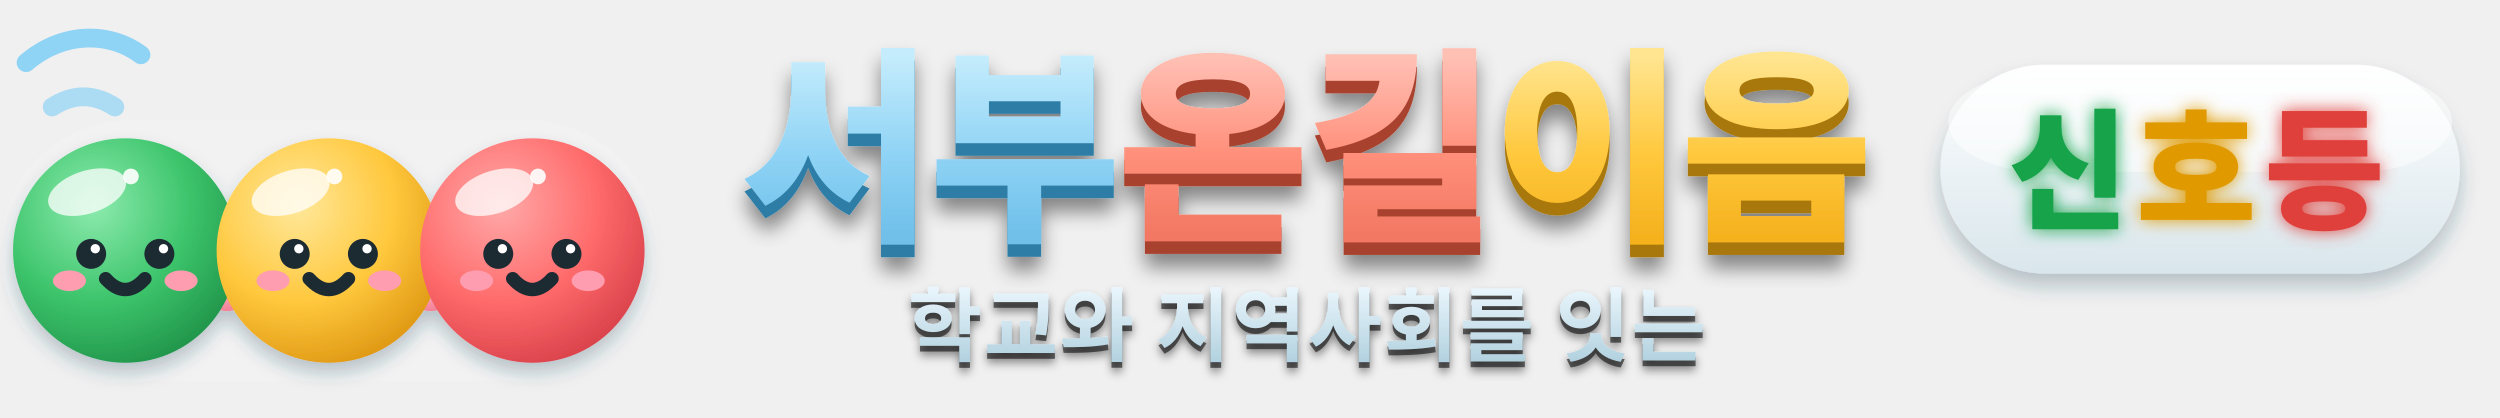
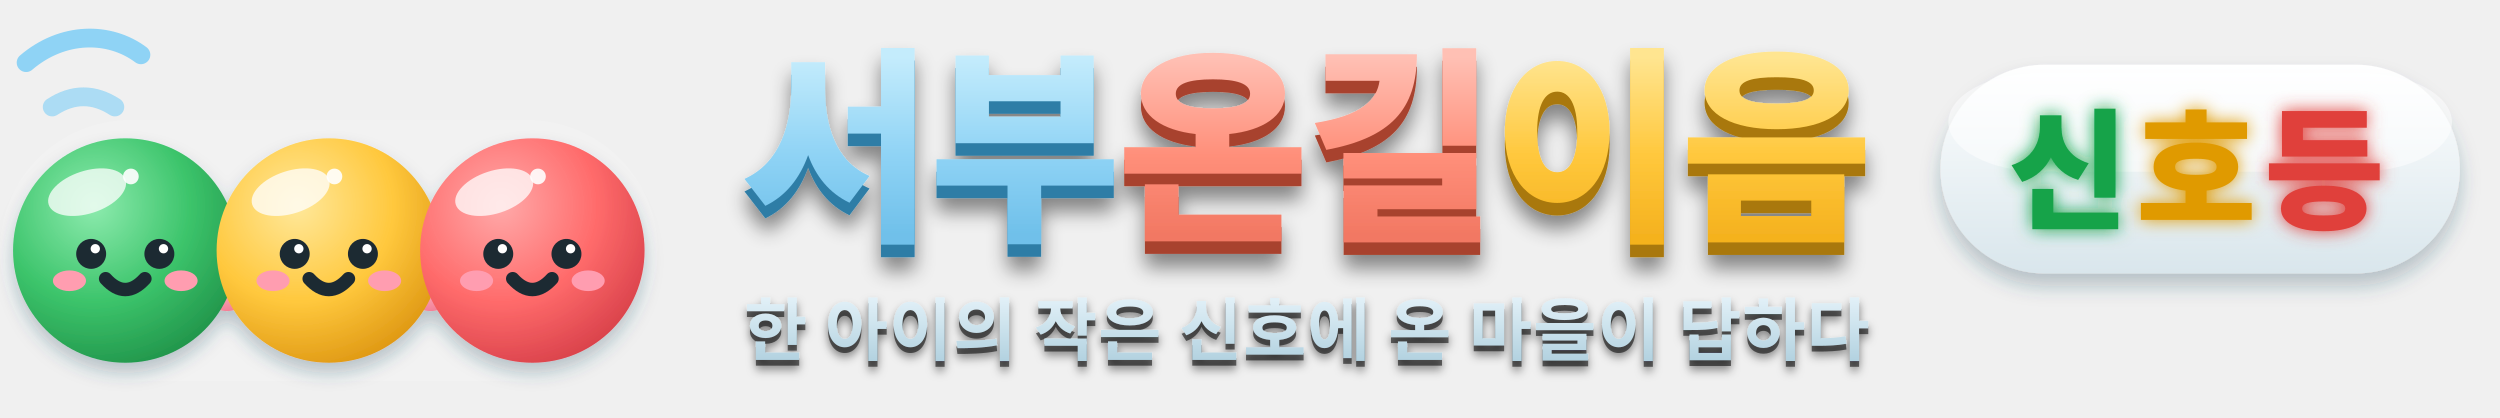
<svg xmlns="http://www.w3.org/2000/svg" viewBox="0 0 479 80" width="479" height="80" role="img" aria-label="서부온길이음 신호등">
  <g transform="translate(0 0) scale(1.0)">
    <defs>
      <radialGradient id="tdg" cx="36%" cy="30%" r="78%">
        <stop offset="0" stop-color="#8DEBAE" />
        <stop offset=".55" stop-color="#3CC46B" />
        <stop offset="1" stop-color="#1F9148" />
      </radialGradient>
      <radialGradient id="tdy" cx="36%" cy="30%" r="78%">
        <stop offset="0" stop-color="#FFE89A" />
        <stop offset=".55" stop-color="#FFC83D" />
        <stop offset="1" stop-color="#DC9410" />
      </radialGradient>
      <radialGradient id="tdr" cx="36%" cy="30%" r="78%">
        <stop offset="0" stop-color="#FFA9A9" />
        <stop offset=".55" stop-color="#FF6B6B" />
        <stop offset="1" stop-color="#D63E48" />
      </radialGradient>
      <radialGradient id="tdh" cx="40%" cy="35%" r="70%">
        <stop offset="0" stop-color="#FFC2CE" />
        <stop offset="1" stop-color="#F27C93" />
      </radialGradient>
      <filter id="tds" x="-20%" y="-20%" width="140%" height="150%">
        <feDropShadow dx="0" dy="2" stdDeviation="1.6" flood-color="#1E4A60" flood-opacity=".28" />
      </filter>
      <linearGradient id="tdp" x1="0" y1="0" x2="0" y2="1">
        <stop offset="0" stop-color="#F6FBFE" />
        <stop offset="1" stop-color="#D9ECF6" />
      </linearGradient>
    </defs>
    <rect x="0" y="23" width="126" height="50" rx="25" fill="#FFFFFF" opacity=".14" />
    <path d="M5 12c7-6 16-6 22-1.5" fill="none" stroke="#8FD3F5" stroke-width="3.6" stroke-linecap="round" />
    <path d="M10 20.5c4-2.6 8-2.6 12 0" fill="none" stroke="#8FD3F5" stroke-width="3.6" stroke-linecap="round" opacity=".7" />
    <g filter="url(#tds)">
      <circle cx="43.5" cy="55" r="4.6" fill="url(#tdh)" />
      <circle cx="82.5" cy="55" r="4.6" fill="url(#tdh)" />
      <circle cx="24" cy="48" r="21.5" fill="url(#tdg)" />
      <ellipse cx="16.69" cy="36.82" rx="7.74" ry="4.085" fill="#fff" opacity=".75" transform="rotate(-18 16.69 36.82)" />
      <circle cx="25.075" cy="33.81" r="1.505" fill="#fff" opacity=".9" />
      <circle cx="17.466" cy="48.645" r="2.871" fill="#1E2A33" />
      <circle cx="30.534" cy="48.645" r="2.871" fill="#1E2A33" />
      <circle cx="18.258" cy="47.655" r="0.891" fill="#fff" />
      <circle cx="31.326" cy="47.655" r="0.891" fill="#fff" />
      <path d="M20.238 53.397q3.762 4.158 7.524 0" fill="none" stroke="#1E2A33" stroke-width="2.574" stroke-linecap="round" />
      <ellipse cx="13.308" cy="53.793" rx="3.168" ry="1.98" fill="#FF9DB0" />
      <ellipse cx="34.692" cy="53.793" rx="3.168" ry="1.98" fill="#FF9DB0" />
      <circle cx="63" cy="48" r="21.5" fill="url(#tdy)" />
      <ellipse cx="55.69" cy="36.82" rx="7.74" ry="4.085" fill="#fff" opacity=".75" transform="rotate(-18 55.69 36.82)" />
      <circle cx="64.075" cy="33.81" r="1.505" fill="#fff" opacity=".9" />
      <circle cx="56.466" cy="48.645" r="2.871" fill="#1E2A33" />
      <circle cx="69.534" cy="48.645" r="2.871" fill="#1E2A33" />
      <circle cx="57.258" cy="47.655" r="0.891" fill="#fff" />
      <circle cx="70.326" cy="47.655" r="0.891" fill="#fff" />
      <path d="M59.238 53.397q3.762 4.158 7.524 0" fill="none" stroke="#1E2A33" stroke-width="2.574" stroke-linecap="round" />
      <ellipse cx="52.308" cy="53.793" rx="3.168" ry="1.98" fill="#FF9DB0" />
      <ellipse cx="73.692" cy="53.793" rx="3.168" ry="1.98" fill="#FF9DB0" />
      <circle cx="102" cy="48" r="21.5" fill="url(#tdr)" />
      <ellipse cx="94.69" cy="36.82" rx="7.74" ry="4.085" fill="#fff" opacity=".75" transform="rotate(-18 94.69 36.82)" />
      <circle cx="103.075" cy="33.81" r="1.505" fill="#fff" opacity=".9" />
      <circle cx="95.466" cy="48.645" r="2.871" fill="#1E2A33" />
      <circle cx="108.534" cy="48.645" r="2.871" fill="#1E2A33" />
      <circle cx="96.258" cy="47.655" r="0.891" fill="#fff" />
      <circle cx="109.326" cy="47.655" r="0.891" fill="#fff" />
      <path d="M98.238 53.397q3.762 4.158 7.524 0" fill="none" stroke="#1E2A33" stroke-width="2.574" stroke-linecap="round" />
      <ellipse cx="91.308" cy="53.793" rx="3.168" ry="1.98" fill="#FF9DB0" />
      <ellipse cx="112.692" cy="53.793" rx="3.168" ry="1.98" fill="#FF9DB0" />
    </g>
  </g>
  <defs>
    <linearGradient id="wdsky" x1="0" y1="11.0" x2="0" y2="45.0" gradientUnits="userSpaceOnUse">
      <stop offset="0" stop-color="#C4ECFC" />
      <stop offset=".55" stop-color="#8FD3F5" />
      <stop offset="1" stop-color="#6FC0EA" />
    </linearGradient>
    <linearGradient id="wdcoral" x1="0" y1="11.0" x2="0" y2="45.0" gradientUnits="userSpaceOnUse">
      <stop offset="0" stop-color="#FFC0B4" />
      <stop offset=".55" stop-color="#FF8F7A" />
      <stop offset="1" stop-color="#F27863" />
    </linearGradient>
    <linearGradient id="wdsun" x1="0" y1="11.0" x2="0" y2="45.0" gradientUnits="userSpaceOnUse">
      <stop offset="0" stop-color="#FFE590" />
      <stop offset=".55" stop-color="#FFC83D" />
      <stop offset="1" stop-color="#F5B21F" />
    </linearGradient>
    <filter id="wdws" x="-5%" y="-20%" width="110%" height="150%">
      <feDropShadow dx="0" dy="2.6" stdDeviation="1.8" flood-color="#000" flood-opacity=".45" />
    </filter>
  </defs>
  <g filter="url(#wdws)">
    <path d="M168.80 9.20V20.44H162.44V25.60H168.80V46.88H175.24V9.20ZM151.60 11.92V16.68C151.60 23.92 149.48 31.20 142.64 34.28L146.64 39.44C150.68 37.48 153.28 34.04 154.84 29.72C156.32 33.76 158.84 36.96 162.76 38.84L166.60 33.72C159.96 30.84 158.08 23.96 158.08 16.68V11.92Z M183.08 10.64V27.44H209.56V10.64H203.20V14.40H189.48V10.64ZM189.48 19.40H203.20V22.36H189.48ZM179.44 30.52V35.56H193.04V46.80H199.48V35.56H213.40V30.52Z" fill="#2F7DA6" transform="translate(0 2.4)" />
    <path d="M232.40 15.20C237.00 15.20 239.52 16.04 239.52 17.96C239.52 19.92 237.00 20.76 232.40 20.76C227.80 20.76 225.28 19.92 225.28 17.96C225.28 16.04 227.80 15.20 232.40 15.20ZM232.40 10.12C224.16 10.12 218.60 13.16 218.60 17.96C218.60 22.16 222.72 24.96 229.08 25.68V28.20H215.40V33.28H249.36V28.20H235.52V25.68C242.00 25.00 246.20 22.20 246.20 17.96C246.20 13.16 240.64 10.12 232.40 10.12ZM219.36 35.32V46.24H245.52V41.12H225.80V35.32Z M276.36 9.24V27.92H282.84V9.24ZM253.96 10.40V15.48H264.32C263.84 19.08 261.00 22.12 251.92 23.56L254.12 28.72C266.40 26.40 271.48 21.04 271.48 10.40ZM257.44 41.48V46.44H283.60V41.48H263.92V40.08H282.84V29.32H257.40V34.20H276.32V35.52H257.44Z" fill="#A8432F" transform="translate(0 2.4)" />
    <path d="M312.32 9.20V46.88H318.80V9.20ZM298.36 11.68C292.60 11.68 288.32 16.92 288.32 25.24C288.32 33.64 292.60 38.88 298.36 38.88C304.12 38.88 308.40 33.64 308.40 25.24C308.40 16.92 304.12 11.68 298.36 11.68ZM298.36 17.56C300.68 17.56 302.20 20.00 302.20 25.24C302.20 30.56 300.68 33.00 298.36 33.00C296.04 33.00 294.52 30.56 294.52 25.24C294.52 20.00 296.04 17.56 298.36 17.56Z M340.40 9.88C332.04 9.88 326.60 12.72 326.60 17.32C326.60 21.92 332.04 24.76 340.40 24.76C348.76 24.76 354.20 21.92 354.20 17.32C354.20 12.72 348.76 9.88 340.40 9.88ZM340.40 14.80C345.08 14.80 347.52 15.52 347.52 17.32C347.52 19.12 345.08 19.84 340.40 19.84C335.72 19.84 333.28 19.12 333.28 17.32C333.28 15.52 335.72 14.80 340.40 14.80ZM327.24 33.40V46.44H353.36V33.40ZM347.04 38.44V41.40H333.56V38.44ZM323.40 26.32V31.36H357.36V26.32Z" fill="#A9780A" transform="translate(0 2.4)" />
    <path d="M168.80 9.20V20.44H162.44V25.60H168.80V46.88H175.24V9.20ZM151.60 11.92V16.68C151.60 23.92 149.48 31.20 142.64 34.28L146.64 39.44C150.68 37.48 153.28 34.04 154.84 29.72C156.32 33.76 158.84 36.96 162.76 38.84L166.60 33.72C159.96 30.84 158.08 23.96 158.08 16.68V11.92Z M183.08 10.64V27.44H209.56V10.64H203.20V14.40H189.48V10.64ZM189.48 19.40H203.20V22.36H189.48ZM179.44 30.52V35.56H193.04V46.80H199.48V35.56H213.40V30.52Z" fill="url(#wdsky)" />
    <path d="M232.40 15.20C237.00 15.20 239.52 16.04 239.52 17.96C239.52 19.92 237.00 20.76 232.40 20.76C227.80 20.76 225.28 19.92 225.28 17.96C225.28 16.04 227.80 15.20 232.40 15.20ZM232.40 10.12C224.16 10.12 218.60 13.16 218.60 17.96C218.60 22.16 222.72 24.96 229.08 25.68V28.20H215.40V33.28H249.36V28.20H235.52V25.68C242.00 25.00 246.20 22.20 246.20 17.96C246.20 13.16 240.64 10.12 232.40 10.12ZM219.36 35.32V46.24H245.52V41.12H225.80V35.32Z M276.36 9.24V27.92H282.84V9.24ZM253.96 10.40V15.48H264.32C263.84 19.08 261.00 22.12 251.92 23.56L254.12 28.72C266.40 26.40 271.48 21.04 271.48 10.40ZM257.44 41.48V46.44H283.60V41.48H263.92V40.08H282.84V29.32H257.40V34.20H276.32V35.52H257.44Z" fill="url(#wdcoral)" />
    <path d="M312.32 9.20V46.88H318.80V9.20ZM298.36 11.68C292.60 11.68 288.32 16.92 288.32 25.24C288.32 33.64 292.60 38.88 298.36 38.88C304.12 38.88 308.40 33.64 308.40 25.24C308.40 16.92 304.12 11.68 298.36 11.68ZM298.36 17.56C300.68 17.56 302.20 20.00 302.20 25.24C302.20 30.56 300.68 33.00 298.36 33.00C296.04 33.00 294.52 30.56 294.52 25.24C294.52 20.00 296.04 17.56 298.36 17.56Z M340.40 9.88C332.04 9.88 326.60 12.72 326.60 17.32C326.60 21.92 332.04 24.76 340.40 24.76C348.76 24.76 354.20 21.92 354.20 17.32C354.20 12.72 348.76 9.88 340.40 9.88ZM340.40 14.80C345.08 14.80 347.52 15.52 347.52 17.32C347.52 19.12 345.08 19.84 340.40 19.84C335.72 19.84 333.28 19.12 333.28 17.32C333.28 15.52 335.72 14.80 340.40 14.80ZM327.24 33.40V46.44H353.36V33.40ZM347.04 38.44V41.40H333.56V38.44ZM323.40 26.32V31.36H357.36V26.32Z" fill="url(#wdsun)" />
  </g>
  <defs>
    <filter id="gld" x="-30%" y="-30%" width="160%" height="160%">
      <feGaussianBlur stdDeviation="1.6" result="b" />
      <feMerge>
        <feMergeNode in="b" />
        <feMergeNode in="SourceGraphic" />
      </feMerge>
    </filter>
    <linearGradient id="bgd" x1="0" y1="0" x2="0" y2="1">
      <stop offset="0" stop-color="#FFFFFF" />
      <stop offset="1" stop-color="#D9E6EC" />
    </linearGradient>
    <filter id="bsd" x="-10%" y="-20%" width="120%" height="160%">
      <feDropShadow dx="0" dy="2.4" stdDeviation="1.8" flood-color="#1E4A60" flood-opacity=".28" />
    </filter>
  </defs>
  <rect x="371.8" y="12.4" width="99.5" height="40" rx="20.0" fill="url(#bgd)" filter="url(#bsd)" />
  <rect x="373.3" y="13.9" width="96.5" height="19.0" rx="18.0" fill="#fff" opacity=".5" />
  <g filter="url(#gld)">
    <path d="M16.48 -21.08V-4.03H20.53V-21.08ZM4.60 -5.70V2.02H21.05V-1.18H8.62V-5.70ZM6.05 -19.80V-17.57C6.05 -14.75 4.78 -11.58 0.62 -10.25L2.65 -7.05C5.33 -7.93 7.10 -9.62 8.15 -11.75C9.15 -9.78 10.83 -8.22 13.38 -7.43L15.40 -10.62C11.38 -11.85 10.18 -14.78 10.18 -17.57V-19.80Z" fill="#16A34A" transform="translate(384.8 41.9)" />
    <path d="M11.43 -11.48C14.10 -11.48 15.40 -11.05 15.40 -9.93C15.40 -8.80 14.10 -8.40 11.43 -8.40C8.75 -8.40 7.45 -8.80 7.45 -9.93C7.45 -11.05 8.75 -11.48 11.43 -11.48ZM9.45 -20.93V-18.45H1.73V-15.28H21.23V-18.45H13.48V-20.93ZM11.43 -14.58C6.45 -14.58 3.33 -12.85 3.33 -9.93C3.33 -7.40 5.62 -5.78 9.45 -5.38V-3.00H0.90V0.23H22.12V-3.00H13.48V-5.38C17.25 -5.80 19.53 -7.43 19.53 -9.93C19.53 -12.85 16.40 -14.58 11.43 -14.58Z" fill="#E09A00" transform="translate(409.3 41.9)" />
    <path d="M0.93 -10.60V-7.35H22.15V-10.60ZM11.43 -6.33C6.33 -6.33 3.23 -4.75 3.23 -1.95C3.23 0.83 6.33 2.40 11.43 2.40C16.53 2.40 19.62 0.83 19.62 -1.95C19.62 -4.75 16.53 -6.33 11.43 -6.33ZM11.43 -3.30C14.28 -3.30 15.55 -2.93 15.55 -1.95C15.55 -0.98 14.28 -0.62 11.43 -0.62C8.58 -0.62 7.30 -0.98 7.30 -1.95C7.30 -2.93 8.58 -3.30 11.43 -3.30ZM3.43 -20.62V-11.90H19.78V-15.05H7.43V-17.43H19.68V-20.62Z" fill="#E0413B" transform="translate(433.8 41.9)" />
  </g>
  <defs>
    <linearGradient id="gdtg" x1="0" y1="55" x2="0" y2="69" gradientUnits="userSpaceOnUse">
      <stop offset="0" stop-color="#EAF6FC" />
      <stop offset="1" stop-color="#B3D2E0" />
    </linearGradient>
    <filter id="gdts" x="-5%" y="-30%" width="110%" height="180%">
      <feDropShadow dx="0" dy="1.1" stdDeviation="0.77" flood-color="#000" flood-opacity=".5" />
    </filter>
  </defs>
  <g filter="url(#gdts)">
-     <path d="M178.78 58.34C176.72 58.34 175.25 59.41 175.25 61.01C175.25 62.58 176.72 63.63 178.78 63.63C180.86 63.63 182.32 62.58 182.32 61.01C182.32 59.41 180.86 58.34 178.78 58.34ZM178.78 59.91C179.71 59.91 180.33 60.27 180.33 61.01C180.33 61.71 179.71 62.09 178.78 62.09C177.87 62.09 177.23 61.71 177.23 61.01C177.23 60.27 177.87 59.91 178.78 59.91ZM176.27 64.62V66.25H183.79V69.38H185.85V64.62ZM177.76 54.93V56.27H174.57V57.89H183.00V56.27H179.81V54.93ZM183.79 55.03V64.02H185.85V60.41H187.76V58.72H185.85V55.03Z M190.38 56.24V57.88H198.88C198.88 59.54 198.86 61.46 198.40 64.06L200.44 64.26C200.94 61.37 200.94 59.38 200.94 57.63V56.24ZM195.40 61.46V65.97H193.89V61.46H191.86V65.97H189.13V67.64H202.12V65.97H197.42V61.46Z M207.92 57.62C209.00 57.62 209.81 58.27 209.81 59.38C209.81 60.51 209.00 61.16 207.92 61.16C206.82 61.16 206.01 60.51 206.01 59.38C206.01 58.27 206.82 57.62 207.92 57.62ZM203.78 66.51C206.18 66.53 209.39 66.53 212.37 65.97L212.21 64.48C211.17 64.62 210.06 64.71 208.96 64.76V62.81C210.63 62.42 211.81 61.10 211.81 59.38C211.81 57.34 210.14 55.86 207.92 55.86C205.69 55.86 204.01 57.34 204.01 59.38C204.01 61.12 205.21 62.44 206.91 62.81V64.84C205.70 64.85 204.54 64.85 203.53 64.85ZM212.96 55.01V69.36H215.02V62.34H216.91V60.64H215.02V55.01Z  M231.91 55.03V69.38H233.97V55.03ZM222.52 56.39V58.10H225.52V58.90C225.52 61.32 224.34 63.97 221.94 65.06L223.12 66.68C224.81 65.91 225.96 64.36 226.59 62.50C227.24 64.20 228.39 65.61 230.03 66.33L231.16 64.68C228.76 63.69 227.60 61.21 227.60 58.90V58.10H230.58V56.39Z M238.84 64.17V65.80H246.56V69.38H248.64V64.17ZM240.58 57.52C241.63 57.52 242.41 58.19 242.41 59.32C242.41 60.47 241.63 61.13 240.58 61.13C239.54 61.13 238.75 60.47 238.75 59.32C238.75 58.19 239.54 57.52 240.58 57.52ZM246.56 58.59V60.06H244.30C244.34 59.83 244.38 59.58 244.38 59.32C244.38 59.07 244.34 58.82 244.30 58.59ZM240.58 55.76C238.44 55.76 236.80 57.26 236.80 59.32C236.80 61.40 238.44 62.88 240.58 62.88C241.74 62.88 242.76 62.45 243.45 61.71H246.56V63.52H248.64V55.03H246.56V56.95H243.46C242.78 56.20 241.74 55.76 240.58 55.76Z M254.41 56.13V58.20C254.41 60.89 253.31 63.63 250.89 64.76L252.13 66.42C253.74 65.64 254.83 64.14 255.45 62.31C256.04 64.02 257.04 65.41 258.53 66.17L259.79 64.53C257.48 63.40 256.47 60.79 256.47 58.20V56.13ZM260.35 55.03V69.38H262.42V62.25H264.50V60.54H262.42V55.03Z M275.65 55.03V69.38H277.71V55.03ZM270.41 60.33C271.36 60.33 272.02 60.75 272.02 61.47C272.02 62.22 271.36 62.62 270.41 62.62C269.47 62.62 268.80 62.22 268.80 61.47C268.80 60.75 269.47 60.33 270.41 60.33ZM270.41 58.78C268.30 58.78 266.83 59.86 266.83 61.47C266.83 62.81 267.84 63.78 269.37 64.08V65.29C268.10 65.32 266.89 65.32 265.82 65.32L266.06 66.99C268.60 66.99 271.93 66.96 275.06 66.39L274.92 64.90C273.81 65.06 272.61 65.15 271.43 65.21V64.08C272.98 63.78 273.99 62.81 273.99 61.47C273.99 59.86 272.52 58.78 270.41 58.78ZM269.37 55.07V56.61H266.09V58.22H274.74V56.61H271.45V55.07Z M280.31 61.46V62.95H293.29V61.46ZM281.78 67.86V69.26H292.16V67.86H283.82V67.09H291.76V63.68H281.76V65.07H289.73V65.78H281.78ZM281.92 59.40V60.79H291.98V59.40H283.95V58.65H291.71V55.26H281.90V56.65H289.68V57.35H281.92Z  M308.54 55.03V64.56H310.60V55.03ZM302.79 55.89C300.57 55.89 298.89 57.37 298.89 59.41C298.89 61.46 300.57 62.92 302.79 62.92C305.01 62.92 306.70 61.46 306.70 59.41C306.70 57.37 305.01 55.89 302.79 55.89ZM302.79 57.63C303.88 57.63 304.68 58.28 304.68 59.41C304.68 60.53 303.88 61.20 302.79 61.20C301.71 61.20 300.90 60.53 300.90 59.41C300.90 58.28 301.71 57.63 302.79 57.63ZM304.68 63.86V64.12C304.68 65.71 303.23 67.29 300.17 67.72L300.95 69.32C303.26 68.95 304.88 67.95 305.74 66.57C306.59 67.94 308.22 68.95 310.53 69.32L311.30 67.72C308.23 67.29 306.81 65.71 306.81 64.12V63.86Z M313.24 62.02V63.66H326.23V62.02ZM314.84 55.52V60.53H324.79V58.89H316.90V55.52ZM314.72 64.79V69.07H324.87V67.41H316.78V64.79Z" fill="#000000" opacity=".55" transform="translate(0 1.1)" />
-     <path d="M178.78 58.34C176.72 58.34 175.25 59.41 175.25 61.01C175.25 62.58 176.72 63.63 178.78 63.63C180.86 63.63 182.32 62.58 182.32 61.01C182.32 59.41 180.86 58.34 178.78 58.34ZM178.78 59.91C179.71 59.91 180.33 60.27 180.33 61.01C180.33 61.71 179.71 62.09 178.78 62.09C177.87 62.09 177.23 61.71 177.23 61.01C177.23 60.27 177.87 59.91 178.78 59.91ZM176.27 64.62V66.25H183.79V69.38H185.85V64.62ZM177.76 54.93V56.27H174.57V57.89H183.00V56.27H179.81V54.93ZM183.79 55.03V64.02H185.85V60.41H187.76V58.72H185.85V55.03Z M190.38 56.24V57.88H198.88C198.88 59.54 198.86 61.46 198.40 64.06L200.44 64.26C200.94 61.37 200.94 59.38 200.94 57.63V56.24ZM195.40 61.46V65.97H193.89V61.46H191.86V65.97H189.13V67.64H202.12V65.97H197.42V61.46Z M207.92 57.62C209.00 57.62 209.81 58.27 209.81 59.38C209.81 60.51 209.00 61.16 207.92 61.16C206.82 61.16 206.01 60.51 206.01 59.38C206.01 58.27 206.82 57.62 207.92 57.62ZM203.78 66.51C206.18 66.53 209.39 66.53 212.37 65.97L212.21 64.48C211.17 64.62 210.06 64.71 208.96 64.76V62.81C210.63 62.42 211.81 61.10 211.81 59.38C211.81 57.34 210.14 55.86 207.92 55.86C205.69 55.86 204.01 57.34 204.01 59.38C204.01 61.12 205.21 62.44 206.91 62.81V64.84C205.70 64.85 204.54 64.85 203.53 64.85ZM212.96 55.01V69.36H215.02V62.34H216.91V60.64H215.02V55.01Z  M231.91 55.03V69.38H233.97V55.03ZM222.52 56.39V58.10H225.52V58.90C225.52 61.32 224.34 63.97 221.94 65.06L223.12 66.68C224.81 65.91 225.96 64.36 226.59 62.50C227.24 64.20 228.39 65.61 230.03 66.33L231.16 64.68C228.76 63.69 227.60 61.21 227.60 58.90V58.10H230.58V56.39Z M238.84 64.17V65.80H246.56V69.38H248.64V64.17ZM240.58 57.52C241.63 57.52 242.41 58.19 242.41 59.32C242.41 60.47 241.63 61.13 240.58 61.13C239.54 61.13 238.75 60.47 238.75 59.32C238.75 58.19 239.54 57.52 240.58 57.52ZM246.56 58.59V60.06H244.30C244.34 59.83 244.38 59.58 244.38 59.32C244.38 59.07 244.34 58.82 244.30 58.59ZM240.58 55.76C238.44 55.76 236.80 57.26 236.80 59.32C236.80 61.40 238.44 62.88 240.58 62.88C241.74 62.88 242.76 62.45 243.45 61.71H246.56V63.52H248.64V55.03H246.56V56.95H243.46C242.78 56.20 241.74 55.76 240.58 55.76Z M254.41 56.13V58.20C254.41 60.89 253.31 63.63 250.89 64.76L252.13 66.42C253.74 65.64 254.83 64.14 255.45 62.31C256.04 64.02 257.04 65.41 258.53 66.17L259.79 64.53C257.48 63.40 256.47 60.79 256.47 58.20V56.13ZM260.35 55.03V69.38H262.42V62.25H264.50V60.54H262.42V55.03Z M275.65 55.03V69.38H277.71V55.03ZM270.41 60.33C271.36 60.33 272.02 60.75 272.02 61.47C272.02 62.22 271.36 62.62 270.41 62.62C269.47 62.62 268.80 62.22 268.80 61.47C268.80 60.75 269.47 60.33 270.41 60.33ZM270.41 58.78C268.30 58.78 266.83 59.86 266.83 61.47C266.83 62.81 267.84 63.78 269.37 64.08V65.29C268.10 65.32 266.89 65.32 265.82 65.32L266.06 66.99C268.60 66.99 271.93 66.96 275.06 66.39L274.92 64.90C273.81 65.06 272.61 65.15 271.43 65.21V64.08C272.98 63.78 273.99 62.81 273.99 61.47C273.99 59.86 272.52 58.78 270.41 58.78ZM269.37 55.07V56.61H266.09V58.22H274.74V56.61H271.45V55.07Z M280.31 61.46V62.95H293.29V61.46ZM281.78 67.86V69.26H292.16V67.86H283.82V67.09H291.76V63.68H281.76V65.07H289.73V65.78H281.78ZM281.92 59.40V60.79H291.98V59.40H283.95V58.65H291.71V55.26H281.90V56.65H289.68V57.35H281.92Z  M308.54 55.03V64.56H310.60V55.03ZM302.79 55.89C300.57 55.89 298.89 57.37 298.89 59.41C298.89 61.46 300.57 62.92 302.79 62.92C305.01 62.92 306.70 61.46 306.70 59.41C306.70 57.37 305.01 55.89 302.79 55.89ZM302.79 57.63C303.88 57.63 304.68 58.28 304.68 59.41C304.68 60.53 303.88 61.20 302.79 61.20C301.71 61.20 300.90 60.53 300.90 59.41C300.90 58.28 301.71 57.63 302.79 57.63ZM304.68 63.86V64.12C304.68 65.71 303.23 67.29 300.17 67.72L300.95 69.32C303.26 68.95 304.88 67.95 305.74 66.57C306.59 67.94 308.22 68.95 310.53 69.32L311.30 67.72C308.23 67.29 306.81 65.71 306.81 64.12V63.86Z M313.24 62.02V63.66H326.23V62.02ZM314.84 55.52V60.53H324.79V58.89H316.90V55.52ZM314.72 64.79V69.07H324.87V67.41H316.78V64.79Z" fill="url(#gdtg)" />
+     <path d="M146.69 60.07C144.94 60.07 143.69 61.03 143.69 62.41C143.69 63.82 144.94 64.77 146.69 64.77C148.44 64.77 149.69 63.82 149.69 62.41C149.69 61.03 148.44 60.07 146.69 60.07ZM146.69 61.40C147.46 61.40 148.00 61.75 148.00 62.41C148.00 63.08 147.46 63.44 146.69 63.44C145.91 63.44 145.37 63.08 145.37 62.41C145.37 61.75 145.91 61.40 146.69 61.40ZM150.93 56.99V66.09H152.68V62.15H154.30V60.70H152.68V56.99ZM145.82 56.98V58.27H143.11V59.64H150.26V58.27H147.56V56.98ZM144.83 65.41V68.96H153.12V67.55H146.60V65.41Z  M161.85 57.82C160.00 57.82 158.65 59.51 158.65 62.18C158.65 64.84 160.00 66.54 161.85 66.54C163.69 66.54 165.05 64.84 165.05 62.18C165.05 59.51 163.69 57.82 161.85 57.82ZM161.85 59.41C162.75 59.41 163.37 60.37 163.37 62.18C163.37 63.99 162.75 64.95 161.85 64.95C160.95 64.95 160.33 63.99 160.33 62.18C160.33 60.37 160.95 59.41 161.85 59.41ZM166.36 56.99V69.17H168.13V63.02H169.89V61.58H168.13V56.99Z M179.24 56.97V69.18H180.99V56.97ZM174.43 57.82C172.59 57.82 171.23 59.51 171.23 62.18C171.23 64.84 172.59 66.54 174.43 66.54C176.28 66.54 177.63 64.84 177.63 62.18C177.63 59.51 176.28 57.82 174.43 57.82ZM174.43 59.41C175.33 59.41 175.95 60.37 175.95 62.18C175.95 63.99 175.33 64.95 174.43 64.95C173.52 64.95 172.91 63.99 172.91 62.18C172.91 60.37 173.52 59.41 174.43 59.41Z M187.10 57.80C185.18 57.80 183.74 59.05 183.74 60.79C183.74 62.54 185.18 63.79 187.10 63.79C189.01 63.79 190.44 62.54 190.44 60.79C190.44 59.05 189.01 57.80 187.10 57.80ZM187.10 59.30C188.02 59.30 188.73 59.83 188.73 60.79C188.73 61.74 188.02 62.31 187.10 62.31C186.16 62.31 185.45 61.74 185.45 60.79C185.45 59.83 186.16 59.30 187.10 59.30ZM191.59 56.97V69.18H193.34V56.97ZM183.44 66.72C185.55 66.72 188.41 66.69 191.05 66.17L190.93 64.91C188.35 65.28 185.37 65.30 183.24 65.30Z  M200.11 64.86V66.25H206.49V69.17H208.24V64.86ZM198.94 57.70V59.10H201.38C201.34 60.60 200.46 62.12 198.48 62.77L199.39 64.12C200.78 63.67 201.74 62.73 202.28 61.54C202.82 62.62 203.73 63.48 205.06 63.91L205.94 62.56C204.03 61.93 203.18 60.49 203.14 59.10H205.53V57.70ZM206.49 56.99V64.32H208.24V61.37H209.86V59.93H208.24V56.99Z M210.95 63.20V64.58H221.97V63.20ZM216.46 57.35C213.82 57.35 212.06 58.31 212.06 59.85C212.06 61.41 213.82 62.36 216.46 62.36C219.12 62.36 220.88 61.41 220.88 59.85C220.88 58.31 219.12 57.35 216.46 57.35ZM216.46 58.73C218.10 58.73 219.06 59.11 219.06 59.85C219.06 60.60 218.10 60.98 216.46 60.98C214.83 60.98 213.87 60.60 213.87 59.85C213.87 59.11 214.83 58.73 216.46 58.73ZM212.29 65.40V68.96H220.73V67.55H214.04V65.40Z  M234.81 56.99V65.87H236.56V56.99ZM228.44 65.02V68.96H236.87V67.55H230.19V65.02ZM229.30 57.67V58.85C229.30 60.45 228.44 62.15 226.39 62.85L227.29 64.24C228.71 63.75 229.67 62.77 230.21 61.53C230.73 62.67 231.67 63.57 233.02 64.03L233.90 62.65C231.92 62.00 231.07 60.43 231.07 58.85V57.67Z M244.21 61.77C245.74 61.77 246.55 62.10 246.55 62.79C246.55 63.49 245.74 63.81 244.21 63.81C242.69 63.81 241.87 63.49 241.87 62.79C241.87 62.10 242.69 61.77 244.21 61.77ZM243.36 57.11V58.51H239.22V59.90H249.25V58.51H245.11V57.11ZM244.21 60.41C241.67 60.41 240.10 61.29 240.10 62.79C240.10 64.12 241.32 64.96 243.36 65.13V66.54H238.74V67.95H249.77V66.54H245.11V65.13C247.12 64.95 248.34 64.11 248.34 62.79C248.34 61.29 246.75 60.41 244.21 60.41Z M259.84 56.98V69.16H261.49V56.98ZM253.77 59.49C254.44 59.49 254.83 60.40 254.83 62.27C254.83 64.12 254.44 65.04 253.77 65.04C253.10 65.04 252.72 64.12 252.72 62.27C252.72 60.40 253.10 59.49 253.77 59.49ZM253.77 57.84C252.17 57.84 251.13 59.52 251.13 62.27C251.13 65.03 252.17 66.70 253.77 66.70C255.27 66.70 256.26 65.27 256.40 62.87H257.35V68.62H258.98V57.18H257.35V61.47H256.39C256.21 59.19 255.23 57.84 253.77 57.84Z  M272.02 58.68C273.66 58.68 274.62 59.06 274.62 59.80C274.62 60.54 273.66 60.93 272.02 60.93C270.39 60.93 269.43 60.54 269.43 59.80C269.43 59.06 270.39 58.68 272.02 58.68ZM272.02 57.30C269.37 57.30 267.61 58.26 267.61 59.80C267.61 61.18 268.99 62.08 271.14 62.27V63.25H266.51V64.63H277.53V63.25H272.87V62.27C275.04 62.08 276.43 61.19 276.43 59.80C276.43 58.26 274.67 57.30 272.02 57.30ZM267.85 65.42V68.96H276.29V67.55H269.60V65.42Z  M282.37 58.13V66.20H288.19V58.13ZM286.47 59.51V64.83H284.09V59.51ZM289.77 56.99V69.17H291.53V63.02H293.30V61.58H291.53V56.99Z M299.79 57.15C297.02 57.15 295.39 57.89 295.39 59.24C295.39 60.58 297.02 61.32 299.79 61.32C302.58 61.32 304.21 60.58 304.21 59.24C304.21 57.89 302.58 57.15 299.79 57.15ZM299.79 58.44C301.56 58.44 302.39 58.69 302.39 59.24C302.39 59.80 301.56 60.03 299.79 60.03C298.05 60.03 297.20 59.80 297.20 59.24C297.20 58.69 298.05 58.44 299.79 58.44ZM294.29 61.89V63.27H305.30V61.89ZM295.56 67.76V69.09H304.29V67.76H297.30V67.07H303.96V63.95H295.55V65.24H302.24V65.86H295.56Z M314.94 56.97V69.18H316.69V56.97ZM310.13 57.82C308.29 57.82 306.94 59.51 306.94 62.18C306.94 64.84 308.29 66.54 310.13 66.54C311.99 66.54 313.34 64.84 313.34 62.18C313.34 59.51 311.99 57.82 310.13 57.82ZM310.13 59.41C311.04 59.41 311.66 60.37 311.66 62.18C311.66 63.99 311.04 64.95 310.13 64.95C309.23 64.95 308.62 63.99 308.62 62.18C308.62 60.37 309.23 59.41 310.13 59.41Z  M323.71 64.09V69.03H331.65V64.09H329.93V65.21H325.44V64.09ZM325.44 66.55H329.93V67.62H325.44ZM329.90 56.98V63.50H331.65V61.03H333.27V59.61H331.65V56.98ZM322.52 57.72V63.24H323.54C326.26 63.24 327.64 63.17 329.12 62.83L328.95 61.45C327.64 61.73 326.44 61.82 324.27 61.83V59.10H327.94V57.72Z M337.88 60.87C336.11 60.87 334.79 62.07 334.79 63.77C334.79 65.48 336.11 66.67 337.88 66.67C339.65 66.67 340.96 65.48 340.96 63.77C340.96 62.07 339.65 60.87 337.88 60.87ZM337.88 62.29C338.70 62.29 339.29 62.83 339.29 63.77C339.29 64.70 338.70 65.25 337.88 65.25C337.06 65.25 336.46 64.70 336.46 63.77C336.46 62.83 337.06 62.29 337.88 62.29ZM342.17 56.99V69.17H343.92V63.19H345.67V61.74H343.92V56.99ZM336.99 57.19V58.78H334.31V60.18H341.41V58.78H338.75V57.19Z M354.44 56.97V69.18H356.20V62.92H357.96V61.48H356.20V56.97ZM347.13 58.10V66.26H348.16C350.27 66.26 351.94 66.20 353.78 65.87L353.61 64.42C352.05 64.70 350.61 64.79 348.88 64.82V59.51H352.81V58.10Z" fill="#000000" opacity=".55" transform="translate(0 1.1)" />
+     <path d="M146.69 60.07C144.94 60.07 143.69 61.03 143.69 62.41C143.69 63.82 144.94 64.77 146.69 64.77C148.44 64.77 149.69 63.82 149.69 62.41C149.69 61.03 148.44 60.07 146.69 60.07ZM146.69 61.40C147.46 61.40 148.00 61.75 148.00 62.41C148.00 63.08 147.46 63.44 146.69 63.44C145.91 63.44 145.37 63.08 145.37 62.41C145.37 61.75 145.91 61.40 146.69 61.40ZM150.93 56.99V66.09H152.68V62.15H154.30V60.70H152.68V56.99ZM145.82 56.98V58.27H143.11V59.64H150.26V58.27H147.56V56.98ZM144.83 65.41V68.96H153.12V67.55H146.60V65.41Z  M161.85 57.82C160.00 57.82 158.65 59.51 158.65 62.18C158.65 64.84 160.00 66.54 161.85 66.54C163.69 66.54 165.05 64.84 165.05 62.18C165.05 59.51 163.69 57.82 161.85 57.82ZM161.85 59.41C162.75 59.41 163.37 60.37 163.37 62.18C163.37 63.99 162.75 64.95 161.85 64.95C160.95 64.95 160.33 63.99 160.33 62.18C160.33 60.37 160.95 59.41 161.85 59.41ZM166.36 56.99V69.17H168.13V63.02H169.89V61.58H168.13V56.99Z M179.24 56.97V69.18H180.99V56.97ZM174.43 57.82C172.59 57.82 171.23 59.51 171.23 62.18C171.23 64.84 172.59 66.54 174.43 66.54C176.28 66.54 177.63 64.84 177.63 62.18C177.63 59.51 176.28 57.82 174.43 57.82ZM174.43 59.41C175.33 59.41 175.95 60.37 175.95 62.18C175.95 63.99 175.33 64.95 174.43 64.95C173.52 64.95 172.91 63.99 172.91 62.18C172.91 60.37 173.52 59.41 174.43 59.41Z M187.10 57.80C185.18 57.80 183.74 59.05 183.74 60.79C183.74 62.54 185.18 63.79 187.10 63.79C189.01 63.79 190.44 62.54 190.44 60.79C190.44 59.05 189.01 57.80 187.10 57.80ZM187.10 59.30C188.02 59.30 188.73 59.83 188.73 60.79C188.73 61.74 188.02 62.31 187.10 62.31C186.16 62.31 185.45 61.74 185.45 60.79C185.45 59.83 186.16 59.30 187.10 59.30ZM191.59 56.97V69.18H193.34V56.97ZM183.44 66.72C185.55 66.72 188.41 66.69 191.05 66.17L190.93 64.91C188.35 65.28 185.37 65.30 183.24 65.30Z  M200.11 64.86V66.25H206.49V69.17H208.24V64.86ZM198.94 57.70V59.10H201.38C201.34 60.60 200.46 62.12 198.48 62.77L199.39 64.12C200.78 63.67 201.74 62.73 202.28 61.54C202.82 62.62 203.73 63.48 205.06 63.91L205.94 62.56C204.03 61.93 203.18 60.49 203.14 59.10H205.53V57.70ZM206.49 56.99V64.32H208.24V61.37H209.86V59.93H208.24V56.99Z M210.95 63.20V64.58H221.97V63.20ZM216.46 57.35C213.82 57.35 212.06 58.31 212.06 59.85C212.06 61.41 213.82 62.36 216.46 62.36C219.12 62.36 220.88 61.41 220.88 59.85C220.88 58.31 219.12 57.35 216.46 57.35ZM216.46 58.73C218.10 58.73 219.06 59.11 219.06 59.85C219.06 60.60 218.10 60.98 216.46 60.98C214.83 60.98 213.87 60.60 213.87 59.85C213.87 59.11 214.83 58.73 216.46 58.73ZM212.29 65.40V68.96H220.73V67.55H214.04V65.40Z  M234.81 56.99V65.87H236.56V56.99ZM228.44 65.02V68.96H236.87V67.55H230.19V65.02ZM229.30 57.67V58.85C229.30 60.45 228.44 62.15 226.39 62.85L227.29 64.24C228.71 63.75 229.67 62.77 230.21 61.53C230.73 62.67 231.67 63.57 233.02 64.03L233.90 62.65C231.92 62.00 231.07 60.43 231.07 58.85V57.67Z M244.21 61.77C245.74 61.77 246.55 62.10 246.55 62.79C246.55 63.49 245.74 63.81 244.21 63.81C242.69 63.81 241.87 63.49 241.87 62.79C241.87 62.10 242.69 61.77 244.21 61.77ZM243.36 57.11V58.51H239.22V59.90H249.25V58.51H245.11V57.11ZM244.21 60.41C241.67 60.41 240.10 61.29 240.10 62.79C240.10 64.12 241.32 64.96 243.36 65.13V66.54H238.74V67.95H249.77V66.54H245.11V65.13C247.12 64.95 248.34 64.11 248.34 62.79C248.34 61.29 246.75 60.41 244.21 60.41Z M259.84 56.98V69.16H261.49V56.98ZM253.77 59.49C254.44 59.49 254.83 60.40 254.83 62.27C254.83 64.12 254.44 65.04 253.77 65.04C253.10 65.04 252.72 64.12 252.72 62.27C252.72 60.40 253.10 59.49 253.77 59.49ZM253.77 57.84C252.17 57.84 251.13 59.52 251.13 62.27C251.13 65.03 252.17 66.70 253.77 66.70C255.27 66.70 256.26 65.27 256.40 62.87H257.35V68.62H258.98V57.18H257.35V61.47H256.39C256.21 59.19 255.23 57.84 253.77 57.84Z  M272.02 58.68C273.66 58.68 274.62 59.06 274.62 59.80C274.62 60.54 273.66 60.93 272.02 60.93C270.39 60.93 269.43 60.54 269.43 59.80C269.43 59.06 270.39 58.68 272.02 58.68ZM272.02 57.30C269.37 57.30 267.61 58.26 267.61 59.80C267.61 61.18 268.99 62.08 271.14 62.27V63.25H266.51V64.63H277.53V63.25H272.87V62.27C275.04 62.08 276.43 61.19 276.43 59.80C276.43 58.26 274.67 57.30 272.02 57.30ZM267.85 65.42V68.96H276.29V67.55H269.60V65.42Z  M282.37 58.13V66.20H288.19V58.13ZM286.47 59.51V64.83H284.09V59.51ZM289.77 56.99V69.17H291.53V63.02H293.30V61.58H291.53V56.99Z M299.79 57.15C297.02 57.15 295.39 57.89 295.39 59.24C295.39 60.58 297.02 61.32 299.79 61.32C302.58 61.32 304.21 60.58 304.21 59.24C304.21 57.89 302.58 57.15 299.79 57.15ZM299.79 58.44C301.56 58.44 302.39 58.69 302.39 59.24C302.39 59.80 301.56 60.03 299.79 60.03C298.05 60.03 297.20 59.80 297.20 59.24C297.20 58.69 298.05 58.44 299.79 58.44ZM294.29 61.89V63.27H305.30V61.89ZM295.56 67.76V69.09H304.29V67.76H297.30V67.07H303.96V63.95H295.55V65.24H302.24V65.86H295.56Z M314.94 56.97V69.18H316.69V56.97ZM310.13 57.82C308.29 57.82 306.94 59.51 306.94 62.18C306.94 64.84 308.29 66.54 310.13 66.54C311.99 66.54 313.34 64.84 313.34 62.18C313.34 59.51 311.99 57.82 310.13 57.82ZM310.13 59.41C311.04 59.41 311.66 60.37 311.66 62.18C311.66 63.99 311.04 64.95 310.13 64.95C309.23 64.95 308.62 63.99 308.62 62.18C308.62 60.37 309.23 59.41 310.13 59.41Z  M323.71 64.09V69.03H331.65V64.09H329.93V65.21H325.44V64.09ZM325.44 66.55H329.93V67.62H325.44ZM329.90 56.98V63.50H331.65V61.03H333.27V59.61H331.65V56.98ZM322.52 57.72V63.24H323.54C326.26 63.24 327.64 63.17 329.12 62.83L328.95 61.45C327.64 61.73 326.44 61.82 324.27 61.83V59.10H327.94V57.72Z M337.88 60.87C336.11 60.87 334.79 62.07 334.79 63.77C334.79 65.48 336.11 66.67 337.88 66.67C339.65 66.67 340.96 65.48 340.96 63.77C340.96 62.07 339.65 60.87 337.88 60.87ZM337.88 62.29C338.70 62.29 339.29 62.83 339.29 63.77C339.29 64.70 338.70 65.25 337.88 65.25C337.06 65.25 336.46 64.70 336.46 63.77C336.46 62.83 337.06 62.29 337.88 62.29ZM342.17 56.99V69.17H343.92V63.19H345.67V61.74H343.92V56.99ZM336.99 57.19V58.78H334.31V60.18H341.41V58.78H338.75V57.19Z M354.44 56.97V69.18H356.20V62.92H357.96V61.48H356.20V56.97ZM347.13 58.10V66.26H348.16C350.27 66.26 351.94 66.20 353.78 65.87L353.61 64.42C352.05 64.70 350.61 64.79 348.88 64.82V59.51H352.81V58.10Z" fill="url(#gdtg)" />
  </g>
</svg>
